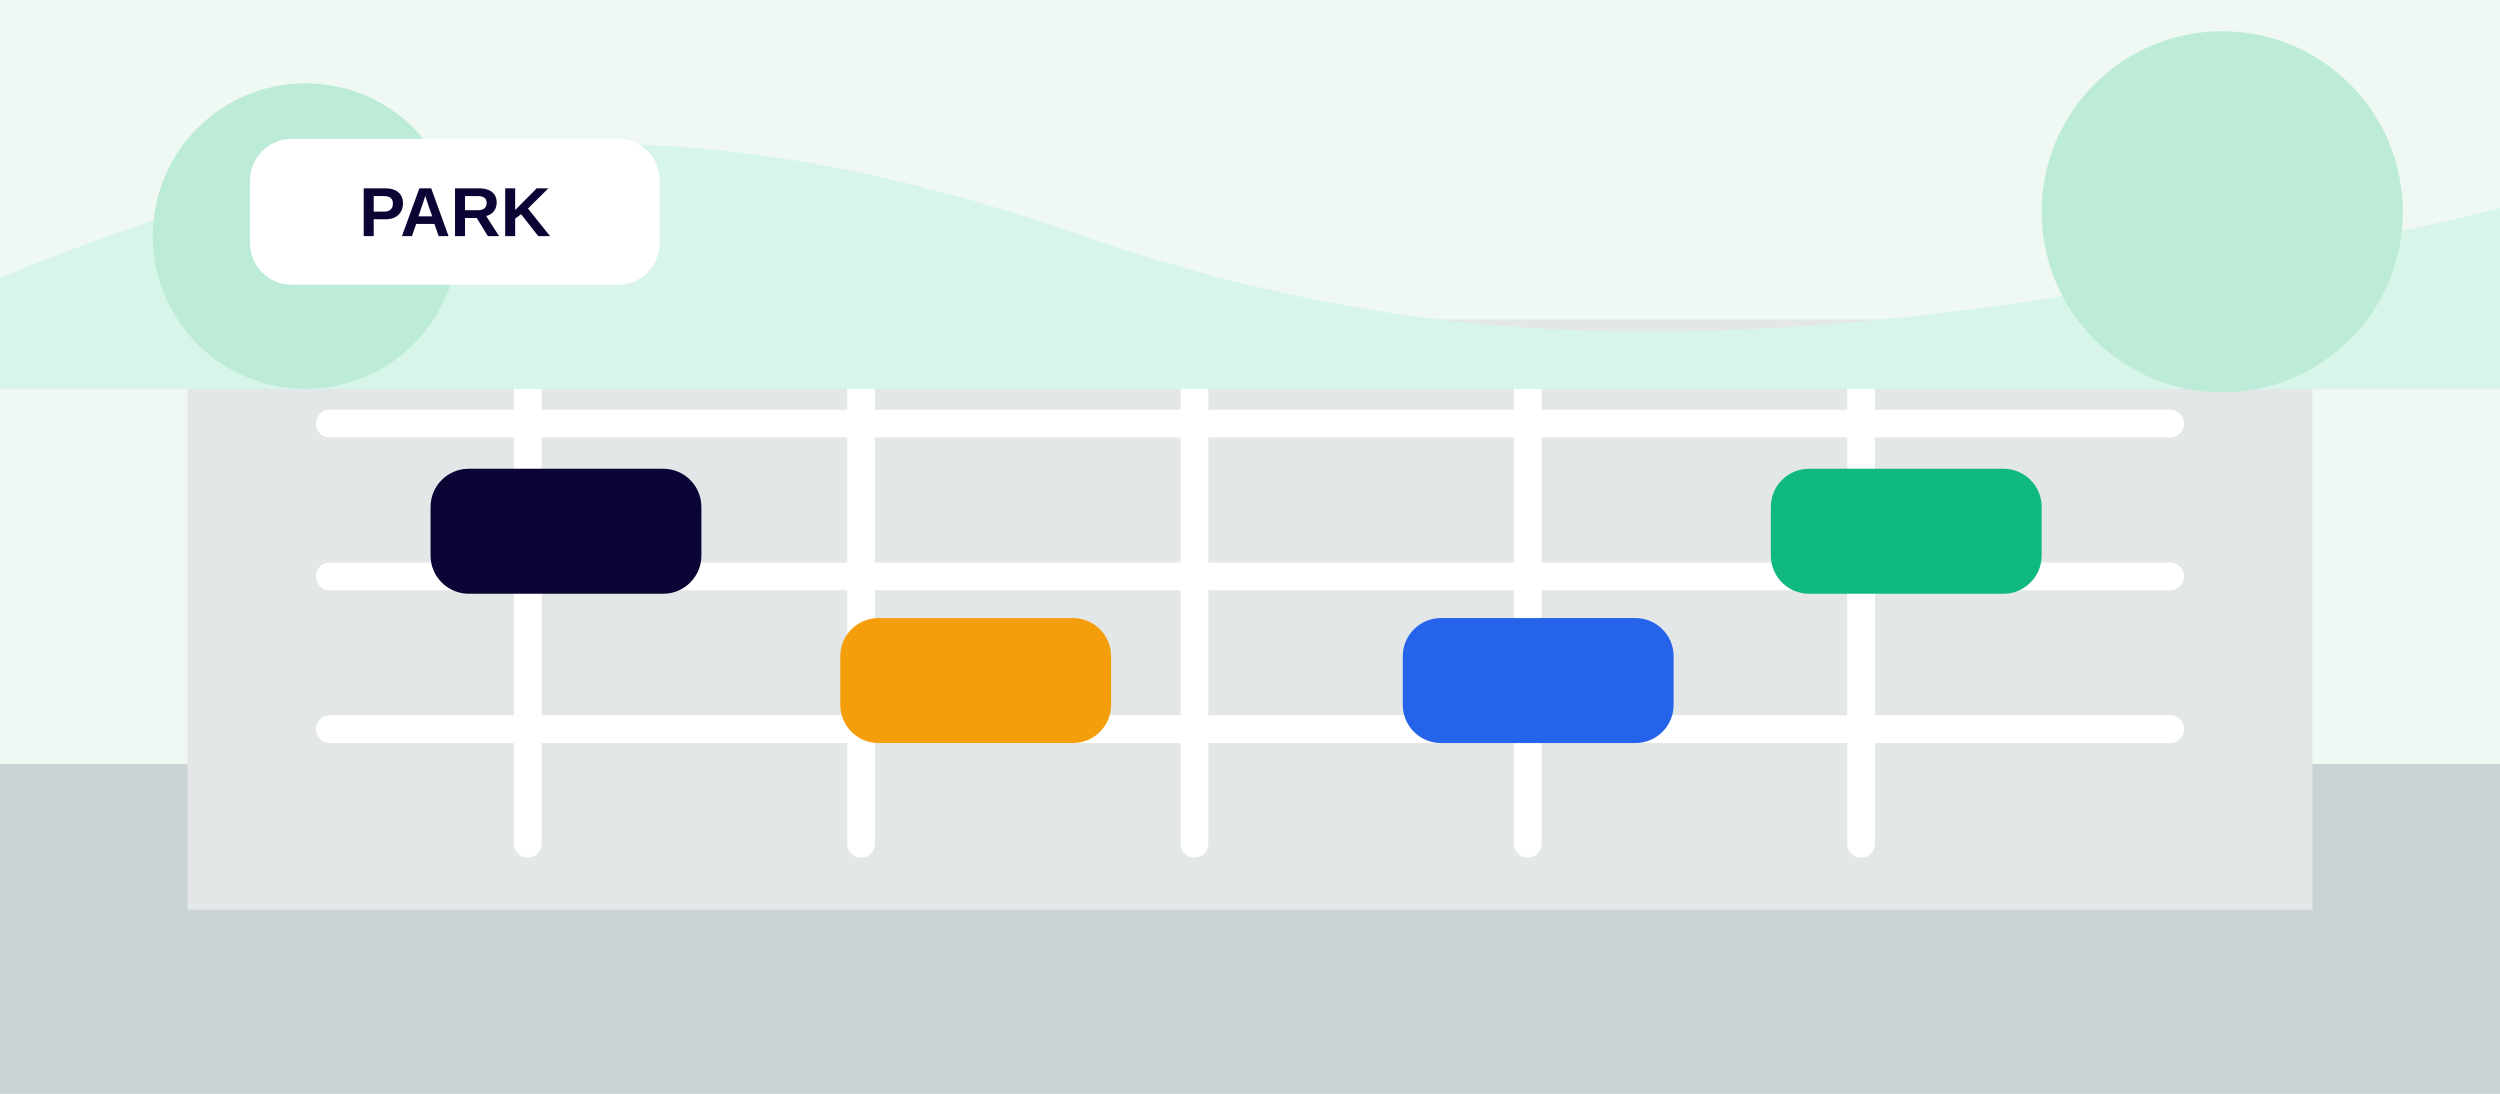
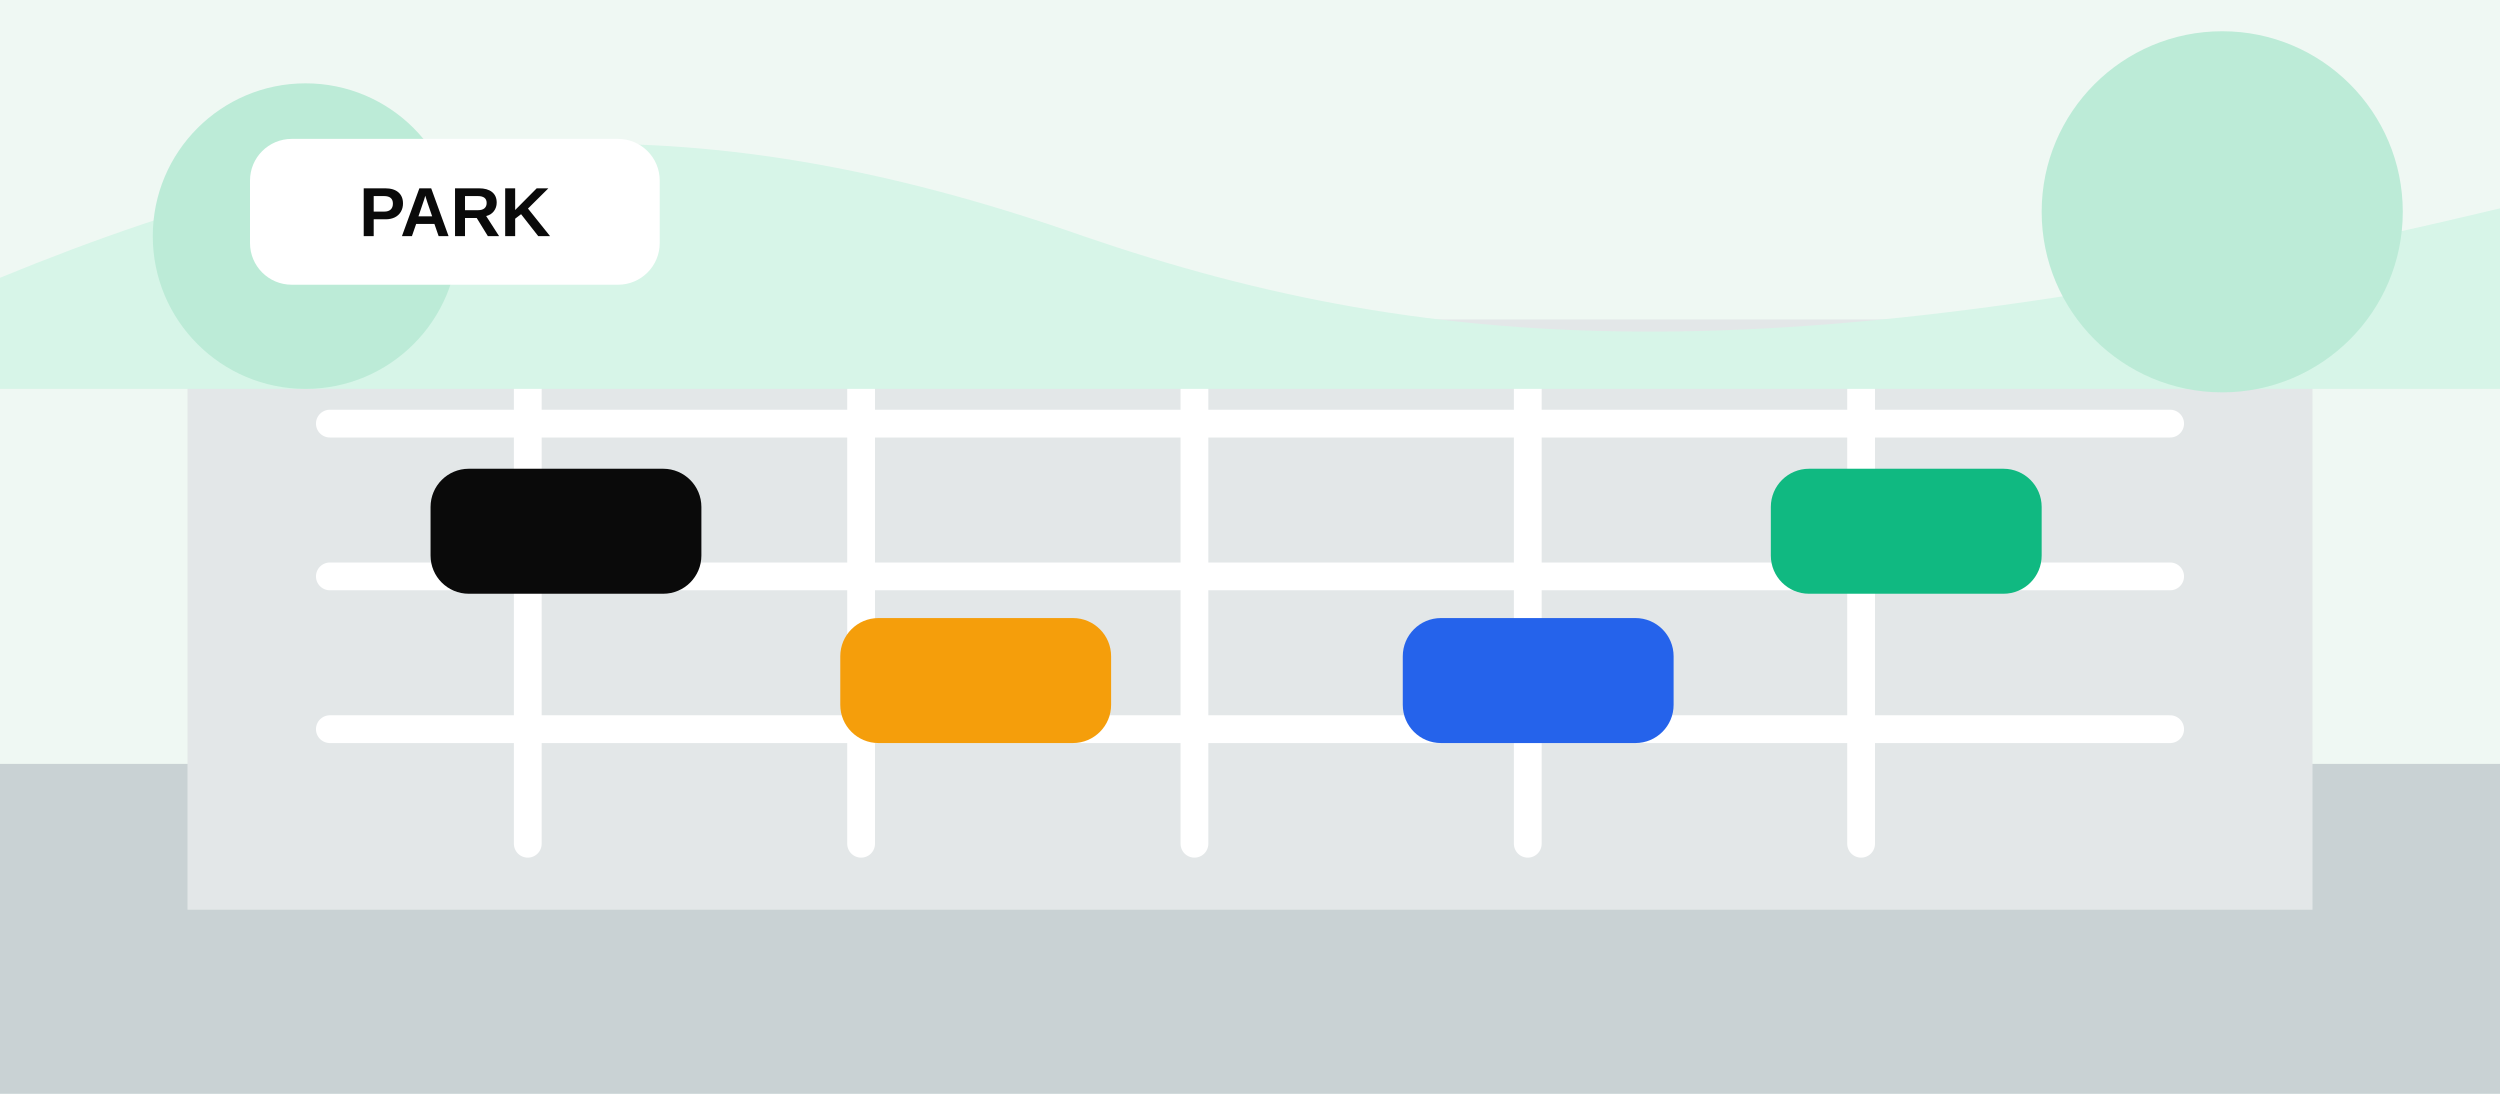
<svg xmlns="http://www.w3.org/2000/svg" viewBox="0 0 720 315" role="img" aria-labelledby="title desc">
  <rect width="720" height="315" fill="#eff8f3" />
  <path d="M0 220h720v95H0z" fill="#c9d2d4" />
  <path d="M54 92h612v170H54z" fill="#e3e7e8" />
  <g stroke="#fff" stroke-width="8" stroke-linecap="round">
    <path d="M95 122h530M95 166h530M95 210h530" />
    <path d="M152 104v139M248 104v139M344 104v139M440 104v139M536 104v139" />
  </g>
  <g>
-     <rect x="124" y="135" width="78" height="36" rx="11" fill="#0a0534" />
+     <rect x="124" y="135" width="78" height="36" rx="11" fill="#0a0a0a" />
    <rect x="404" y="178" width="78" height="36" rx="11" fill="#2563eb" />
    <rect x="510" y="135" width="78" height="36" rx="11" fill="#10b981" />
    <rect x="242" y="178" width="78" height="36" rx="11" fill="#f59e0b" />
  </g>
  <path d="M0 80c112-46 198-52 312-12 102 35 203 41 408-8v52H0V80Z" fill="#d7f5e8" />
  <circle cx="88" cy="68" r="44" fill="#bcebd7" />
  <circle cx="640" cy="61" r="52" fill="#bcebd7" />
  <rect x="72" y="40" width="118" height="42" rx="12" fill="#fff" />
-   <text x="131" y="68" text-anchor="middle" font-family="Arial, sans-serif" font-size="20" font-weight="700" fill="#0a0534">PARK</text>
+   <text x="131" y="68" text-anchor="middle" font-family="Arial, sans-serif" font-size="20" font-weight="700" fill="#0a0a0a">PARK</text>
</svg>
